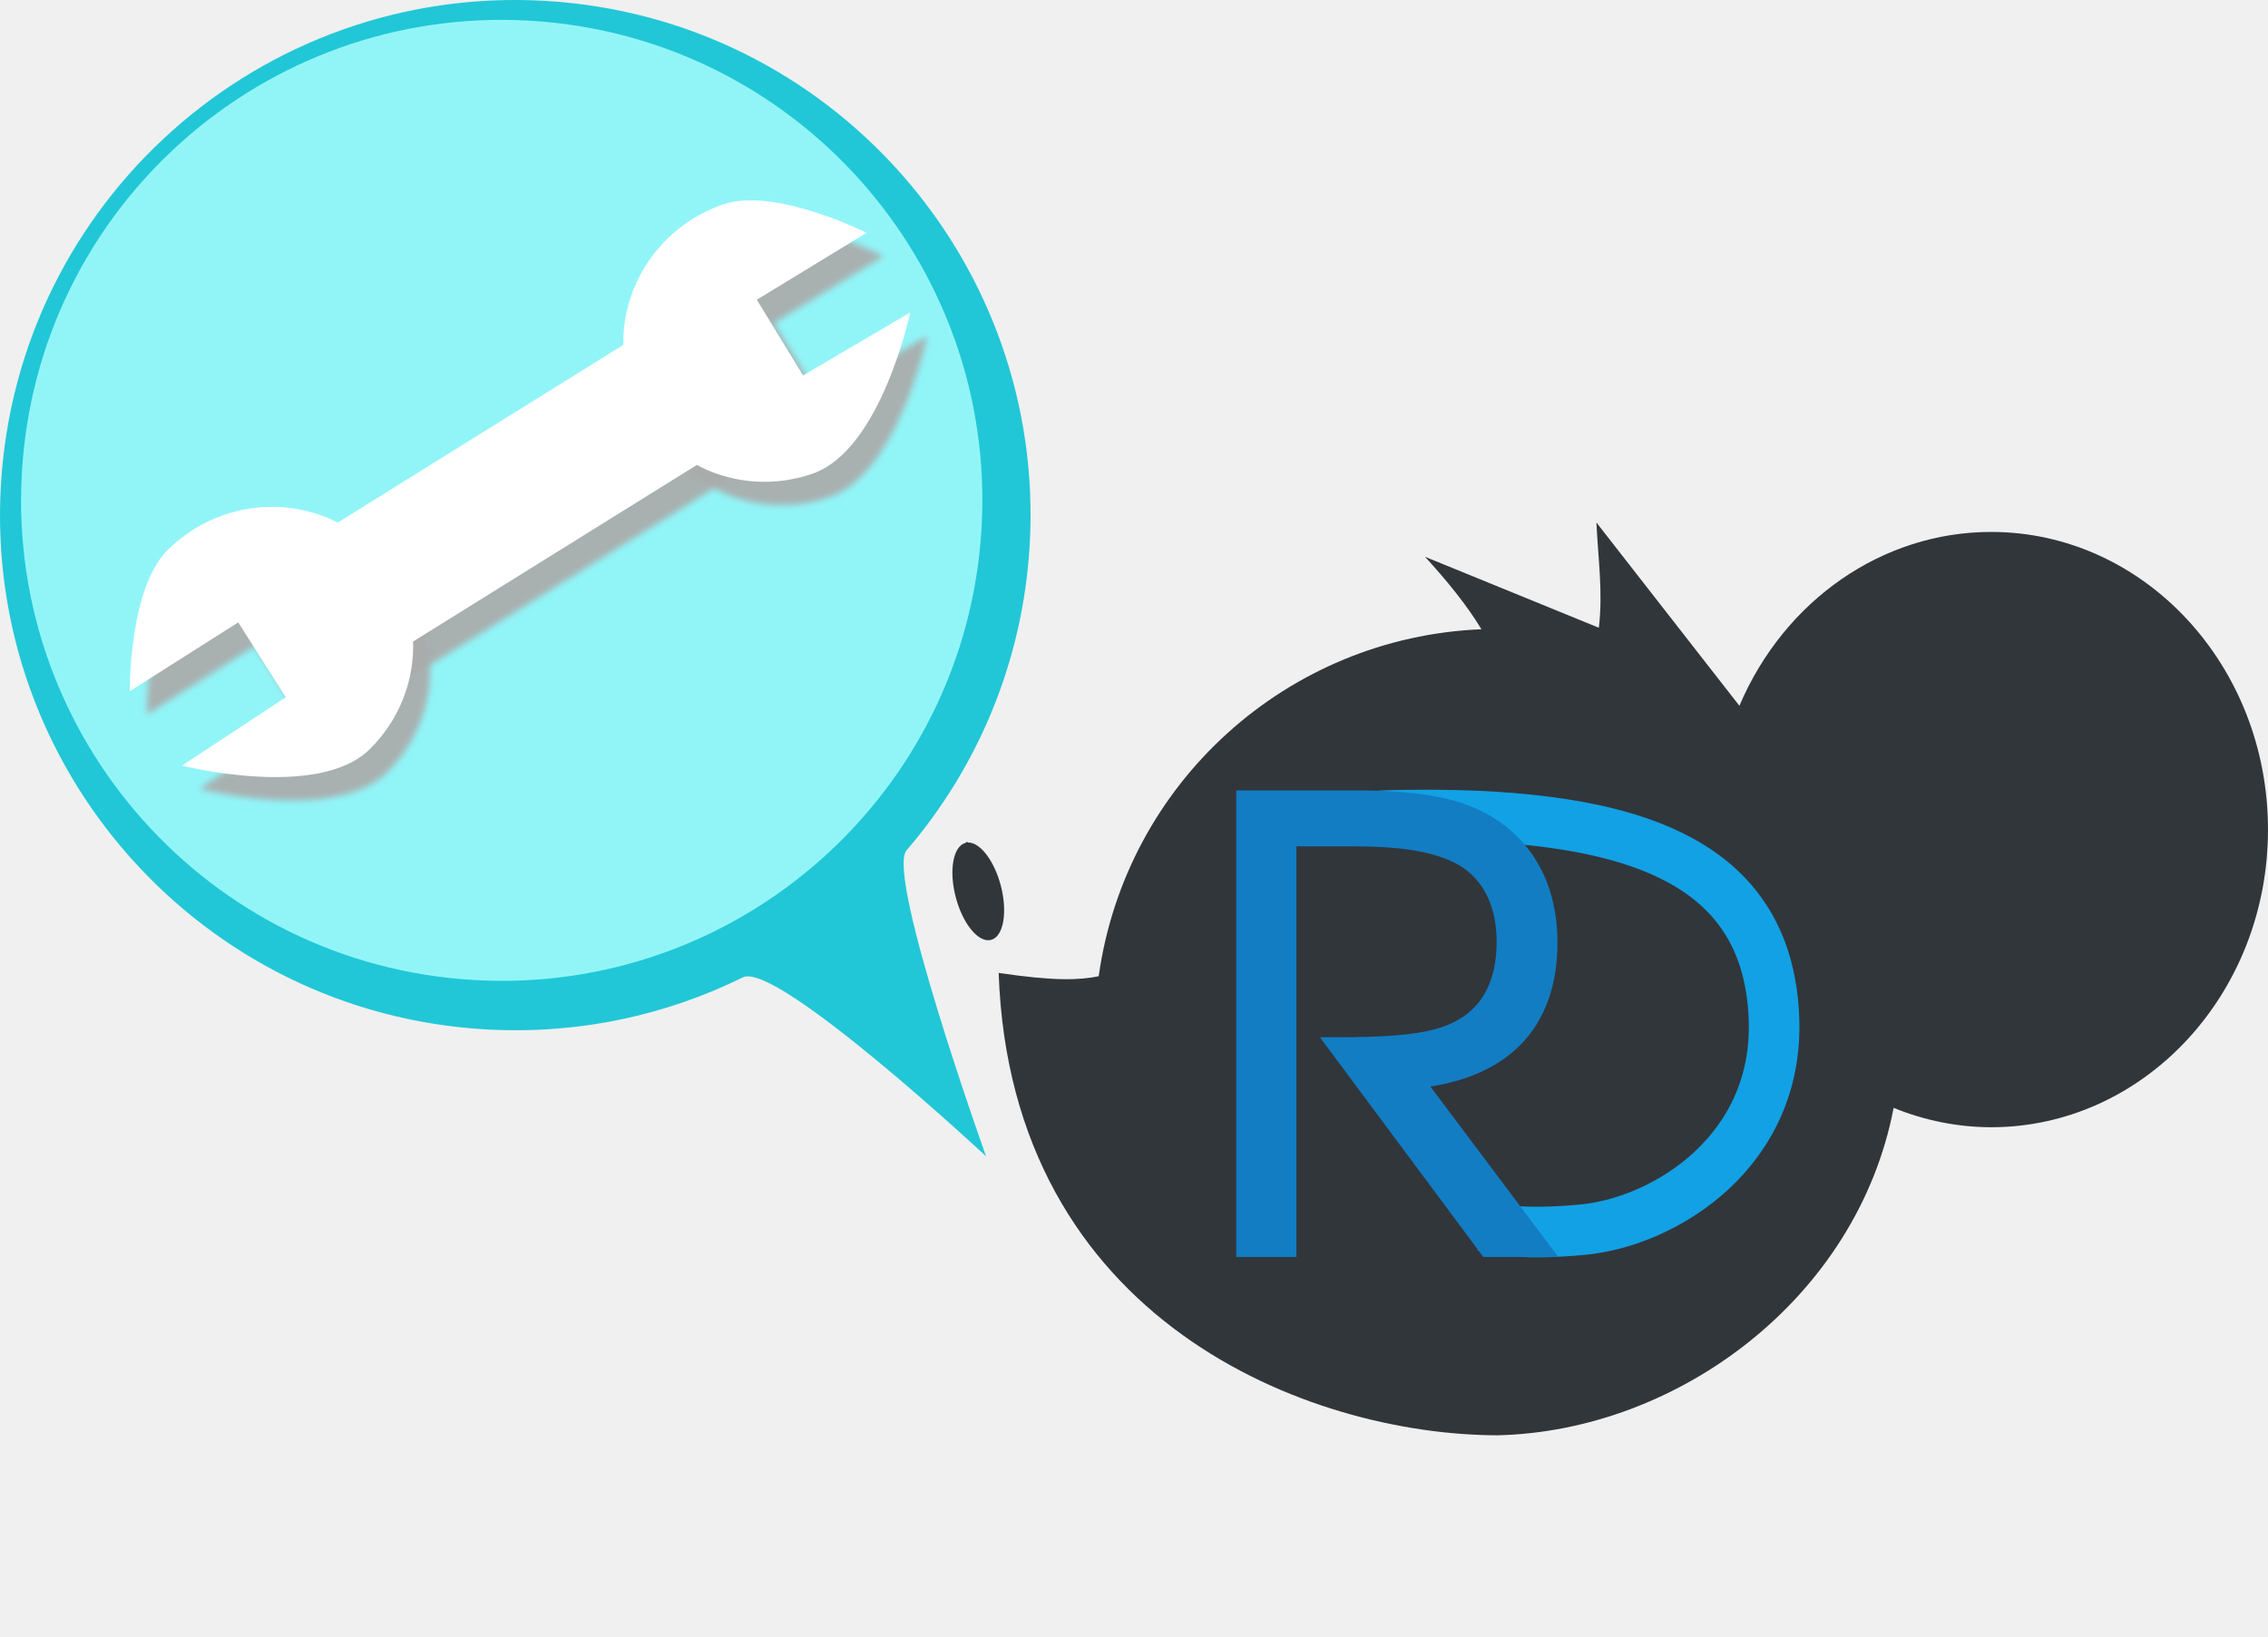
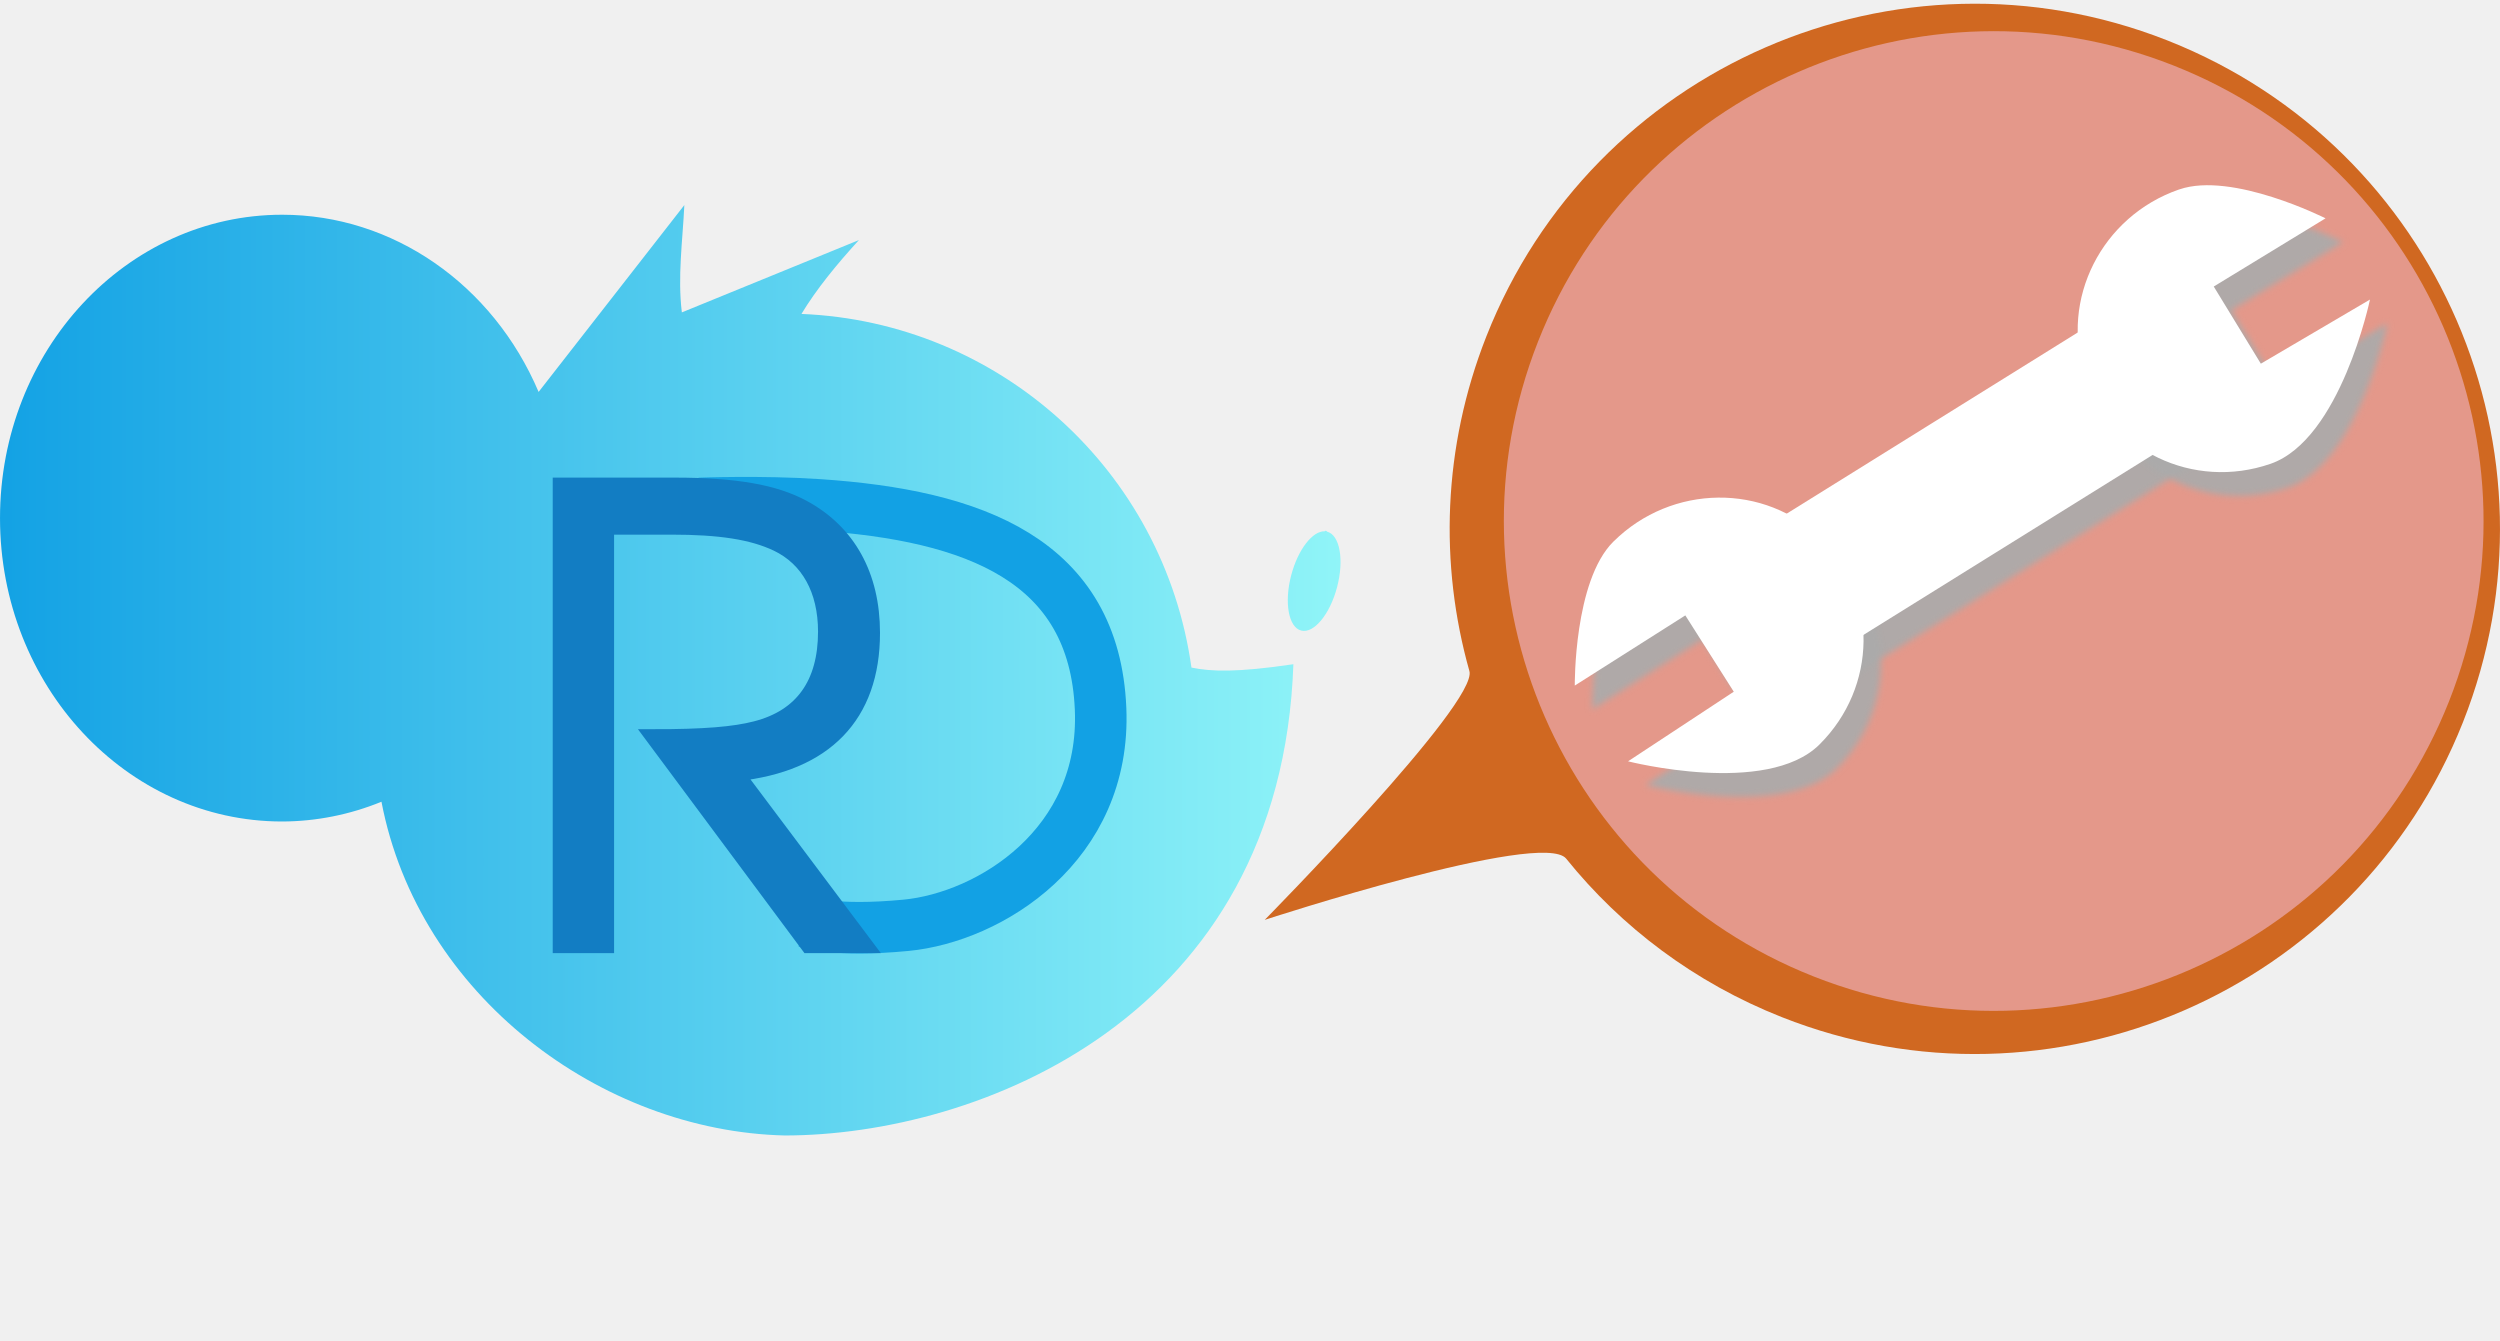
- <svg xmlns="http://www.w3.org/2000/svg" width="108.098mm" height="78.022mm" viewBox="0 0 108.098 78.022" version="1.1" id="svg5" xml:space="preserve">
+ <svg xmlns="http://www.w3.org/2000/svg" xmlns:xlink="http://www.w3.org/1999/xlink" width="116.941mm" height="62.706mm" viewBox="0 0 116.941 62.706" version="1.1" id="svg5" xml:space="preserve">
  <defs id="defs2">
+     <linearGradient id="linearGradient1141">
+       <stop style="stop-color:#91f5f8;stop-opacity:1;" offset="0" id="stop1137" />
+       <stop style="stop-color:#12a1e4;stop-opacity:1;" offset="1" id="stop1139" />
+     </linearGradient>
    <filter style="color-interpolation-filters:sRGB" id="filter35612" x="-0.01" y="-0.014" width="1.02" height="1.028">
      <feGaussianBlur stdDeviation="0.158" id="feGaussianBlur35614" />
    </filter>
+     <linearGradient xlink:href="#linearGradient1141" id="linearGradient3190" gradientUnits="userSpaceOnUse" x1="25.054" y1="15.834" x2="52.534" y2="15.834" />
  </defs>
-   <g id="layer1" transform="translate(-2.709525,-186.8684)">
-     <g id="g1348" transform="translate(-101.8541,-2.779558)">
-       <g id="g1169" transform="translate(-27.16824,168.7374)">
-         <g id="g1159" transform="matrix(2.322434,0,0,2.322434,118.3804,30.22549)">
-           <rect ry="0" rx="0" y="2.584" x="25.294" height="27" width="27" id="rect1155" style="opacity:1;fill:none;fill-opacity:1;stroke:none;stroke-width:1.688;stroke-miterlimit:4;stroke-dasharray:none;stroke-opacity:1" />
-           <path id="path1157" d="m 38.511,6.716 c 0.034,0.72 0.138,1.44 0.05,2.16 L 34.994,7.419 c 0.454,0.496 0.858,0.992 1.158,1.488 -3.978,0.162 -7.299,3.148 -7.855,7.123 -0.396,0.081 -0.907,0.102 -2.053,-0.068 0.249,7.154 6.38,9.487 10.241,9.492 3.707,-0.087 7.38,-2.822 8.126,-6.722 0.639,0.261 1.316,0.396 1.999,0.398 3.139,0 5.684,-2.736 5.684,-6.11 9e-6,-3.375 -2.545,-6.111 -5.684,-6.111 -2.224,0 -4.241,1.398 -5.164,3.569 L 38.511,6.715 Z M 25.61,13.274 c -0.016,0 -0.032,0 -0.047,0.019 -0.255,0.068 -0.344,0.568 -0.199,1.117 0.145,0.55 0.469,0.941 0.724,0.874 0.255,-0.066 0.344,-0.568 0.199,-1.118 -0.135,-0.511 -0.428,-0.892 -0.677,-0.881 z" style="color:#000000;display:inline;overflow:visible;visibility:visible;opacity:1;fill:#31363b;fill-opacity:1;fill-rule:nonzero;stroke:none;stroke-width:1.555;stroke-linecap:square;stroke-linejoin:miter;stroke-miterlimit:4;stroke-dasharray:none;stroke-opacity:1;marker:none;enable-background:accumulate" />
+   <g id="layer1" transform="translate(-16.82972,-198.6613)">
+     <g id="g3546" transform="translate(-37.33866,-6.957864)">
+       <g id="g3214" transform="translate(27.45652,9.189586)">
+         <g id="g3100" transform="matrix(0.3046659,0.04498932,-0.04498932,0.3046659,648.0088,139.3598)">
+           <path id="path3096" style="fill:#d06821;fill-opacity:1;stroke:none;stroke-width:4.058;stroke-linejoin:round" d="m -1642.212,435.995 c -42.876,-9.937 -85.696,16.742 -95.673,59.609 -4.109,17.654 -2.007,35.303 4.88,50.658 2.057,4.587 -25.235,41.924 -25.235,41.924 0,0 39.708,-19.798 43.939,-15.887 9.801,9.059 22.013,15.778 35.937,19.032 42.858,10.016 85.727,-16.585 95.782,-59.434 10.055,-42.849 -16.506,-85.742 -59.346,-95.836" />
+           <path style="fill:#e8a3a0;fill-opacity:0.824;stroke:none;stroke-width:4.933;stroke-linecap:butt;stroke-linejoin:round;stroke-dasharray:none;stroke-opacity:1" id="path3098" d="m 1640.761,439.62 a 74.383,74.383 0 0 1 89.241,55.602 74.383,74.383 0 0 1 -55.52,89.292 74.383,74.383 0 0 1 -89.343,-55.438 74.383,74.383 0 0 1 55.357,-89.394" transform="scale(-1,1)" />
        </g>
-         <g id="g1167" transform="matrix(0.3079697,0,0,0.3079697,416.3791,-104.9923)">
-           <path style="fill:none;fill-opacity:1;stroke:#12a1e4;stroke-width:7.827;stroke-linecap:butt;stroke-dasharray:none;stroke-opacity:1" d="m -710.649,535.103 c 0,0 9.303,-0.372 18.02,0.209 23.748,1.583 41.94,8.393 42.897,30.983 0.878,20.719 -16.842,31.659 -29.553,32.88 -10.897,1.046 -14.967,-0.469 -14.967,-0.469" id="path1161" />
-           <text xml:space="preserve" style="font-size:94.599px;font-family:UnDinaru;-inkscape-font-specification:'UnDinaru, Normal';fill:#127dc3;fill-opacity:1;stroke:#127dc3;stroke-width:2.319;stroke-linecap:round;stroke-opacity:1" x="-738.973" y="602.245" id="text1165">
-             <tspan id="tspan1163" style="font-style:normal;font-variant:normal;font-weight:normal;font-stretch:normal;font-size:94.599px;font-family:'URW Gothic';-inkscape-font-specification:'URW Gothic, Normal';font-variant-ligatures:normal;font-variant-caps:normal;font-variant-numeric:normal;font-variant-east-asian:normal;fill:#127dc3;fill-opacity:1;stroke:#127dc3;stroke-width:2.319;stroke-opacity:1" x="-738.973" y="602.245">R</tspan>
-           </text>
+         <g id="g3122" style="fill:#aaaaaa;fill-opacity:0.92;filter:url(#filter35612)" transform="translate(56.3438,5.372161)">
+           <rect style="fill:#aaaaaa;fill-opacity:0.92;stroke:none;stroke-width:0.602;stroke-linecap:butt;stroke-linejoin:round;stroke-dasharray:none;stroke-opacity:1" id="rect3116" width="22.341" height="6.713" x="-71.461" y="212.483" ry="0.226" transform="rotate(-31.90076)" />
+           <path id="path3118" style="fill:#aaaaaa;fill-opacity:0.92;stroke:none;stroke-width:0.68;stroke-linejoin:round" d="m 46.67,217.492 c 2.718,-2.683 7.072,-2.732 9.726,-0.107 2.655,2.624 2.607,6.928 -0.107,9.616 -2.463,2.44 -8.949,0.782 -8.949,0.782 l 4.945,-3.256 -2.266,-3.57 -5.171,3.283 c 0,0 -0.049,-4.889 1.803,-6.731" />
+           <path id="path3120" style="fill:#aaaaaa;fill-opacity:0.92;stroke:none;stroke-width:0.68;stroke-linejoin:round" d="m 73.106,201.037 c -3.608,1.254 -5.573,5.139 -4.39,8.68 1.183,3.54 5.066,5.398 8.676,4.15 3.277,-1.133 4.653,-7.684 4.653,-7.684 l -5.105,3 -2.203,-3.609 5.229,-3.19 c 0,0 -4.365,-2.203 -6.835,-1.354" />
+         </g>
+         <g id="g3130" transform="translate(55.52623,4.258267)">
+           <rect style="fill:#ffffff;fill-opacity:1;stroke:none;stroke-width:0.602;stroke-linecap:butt;stroke-linejoin:round;stroke-dasharray:none;stroke-opacity:1" id="rect3124" width="22.341" height="6.713" x="-71.461" y="212.483" ry="0.226" transform="rotate(-31.90076)" />
+           <path id="path3126" style="fill:#ffffff;fill-opacity:1;stroke:none;stroke-width:0.68;stroke-linejoin:round" d="m 46.67,217.492 c 2.718,-2.683 7.072,-2.732 9.726,-0.107 2.655,2.624 2.607,6.928 -0.107,9.616 -2.463,2.44 -8.949,0.782 -8.949,0.782 l 4.945,-3.256 -2.266,-3.57 -5.171,3.283 c 0,0 -0.049,-4.889 1.803,-6.731" />
+           <path id="path3128" style="fill:#ffffff;fill-opacity:1;stroke:none;stroke-width:0.68;stroke-linejoin:round" d="m 73.106,201.037 c -3.608,1.254 -5.573,5.139 -4.39,8.68 1.183,3.54 5.066,5.398 8.676,4.15 3.277,-1.133 4.653,-7.684 4.653,-7.684 l -5.105,3 -2.203,-3.609 5.229,-3.19 c 0,0 -4.365,-2.203 -6.835,-1.354" />
        </g>
      </g>
-       <g id="g1325">
-         <g id="g1181" transform="matrix(0.2953151,0.08737489,-0.08737489,0.2953151,631.1678,211.3003)">
-           <path id="path1177" style="fill:#21c7d6;fill-opacity:1;stroke:none;stroke-width:4.058;stroke-linejoin:round" d="m -1578.517,393.868 c 42.876,-9.937 85.696,16.742 95.673,59.609 4.109,17.654 2.007,35.303 -4.88,50.658 -2.057,4.587 25.235,41.924 25.235,41.924 0,0 -39.708,-19.798 -43.939,-15.887 -9.801,9.059 -22.013,15.778 -35.937,19.032 -42.858,10.016 -85.727,-16.585 -95.782,-59.434 -10.055,-42.849 16.506,-85.742 59.346,-95.836" />
-           <path id="path1179" style="fill:#a9ffff;fill-opacity:0.824;stroke-width:4.933;stroke-linejoin:round" d="m -1579.968,397.493 a 74.383,74.383 0 0 1 89.241,55.602 74.383,74.383 0 0 1 -55.52,89.292 74.383,74.383 0 0 1 -89.343,-55.438 74.383,74.383 0 0 1 55.357,-89.394" />
+       <g id="g3188" transform="translate(24.28244,184.3697)">
+         <g id="g3178" transform="matrix(-2.322434,0,0,2.322434,151.3358,15.24808)" style="stroke:none;stroke-width:1;stroke-dasharray:none">
+           <path id="path3174" style="opacity:1;fill:none;stroke:none;stroke-width:1;stroke-dasharray:none" d="m 25.294,2.584 h 27 V 29.584 h -27 z" />
+           <path id="path3176" d="m 38.511,6.716 c 0.034,0.72 0.138,1.44 0.05,2.16 L 34.994,7.419 c 0.454,0.496 0.858,0.992 1.158,1.488 -3.978,0.162 -7.299,3.148 -7.855,7.123 -0.396,0.081 -0.907,0.102 -2.053,-0.068 0.249,7.154 6.38,9.487 10.241,9.492 3.707,-0.087 7.38,-2.822 8.126,-6.722 0.639,0.261 1.316,0.396 1.999,0.398 3.139,0 5.684,-2.736 5.684,-6.11 9e-6,-3.375 -2.545,-6.111 -5.684,-6.111 -2.224,0 -4.241,1.398 -5.164,3.569 L 38.511,6.715 Z M 25.61,13.274 c -0.016,0 -0.032,0 -0.047,0.019 -0.255,0.068 -0.344,0.568 -0.199,1.117 0.145,0.55 0.469,0.941 0.724,0.874 0.255,-0.066 0.344,-0.568 0.199,-1.118 -0.135,-0.511 -0.428,-0.892 -0.677,-0.881 z" style="color:#000000;display:inline;overflow:visible;visibility:visible;opacity:1;fill:url(#linearGradient3190);fill-opacity:1;fill-rule:nonzero;stroke:none;stroke-width:1;stroke-linecap:square;stroke-linejoin:miter;stroke-miterlimit:4;stroke-dasharray:none;stroke-opacity:1;marker:none;enable-background:accumulate" />
        </g>
-         <g id="g1311" transform="translate(-48.44385,56.35529)">
-           <g id="g1273" style="fill:#aaaaaa;fill-opacity:0.92;filter:url(#filter35612)" transform="translate(115.1608,-56.87709)">
-             <rect style="fill:#aaaaaa;fill-opacity:0.92;stroke:none;stroke-width:0.602;stroke-linecap:butt;stroke-linejoin:round;stroke-dasharray:none;stroke-opacity:1" id="rect1267" width="22.341" height="6.713" x="-71.461" y="212.483" ry="0.226" transform="rotate(-31.90076)" />
-             <path id="path1269" style="fill:#aaaaaa;fill-opacity:0.92;stroke:none;stroke-width:0.68;stroke-linejoin:round" d="m 46.67,217.492 c 2.718,-2.683 7.072,-2.732 9.726,-0.107 2.655,2.624 2.607,6.928 -0.107,9.616 -2.463,2.44 -8.949,0.782 -8.949,0.782 l 4.945,-3.256 -2.266,-3.57 -5.171,3.283 c 0,0 -0.049,-4.889 1.803,-6.731" />
-             <path id="path1271" style="fill:#aaaaaa;fill-opacity:0.92;stroke:none;stroke-width:0.68;stroke-linejoin:round" d="m 73.106,201.037 c -3.608,1.254 -5.573,5.139 -4.39,8.68 1.183,3.54 5.066,5.398 8.676,4.15 3.277,-1.133 4.653,-7.684 4.653,-7.684 l -5.105,3 -2.203,-3.609 5.229,-3.19 c 0,0 -4.365,-2.203 -6.835,-1.354" />
-           </g>
-           <g id="g1281" transform="translate(114.3433,-57.99098)">
-             <rect style="fill:#ffffff;fill-opacity:1;stroke:none;stroke-width:0.602;stroke-linecap:butt;stroke-linejoin:round;stroke-dasharray:none;stroke-opacity:1" id="rect1275" width="22.341" height="6.713" x="-71.461" y="212.483" ry="0.226" transform="rotate(-31.90076)" />
-             <path id="path1277" style="fill:#ffffff;fill-opacity:1;stroke:none;stroke-width:0.68;stroke-linejoin:round" d="m 46.67,217.492 c 2.718,-2.683 7.072,-2.732 9.726,-0.107 2.655,2.624 2.607,6.928 -0.107,9.616 -2.463,2.44 -8.949,0.782 -8.949,0.782 l 4.945,-3.256 -2.266,-3.57 -5.171,3.283 c 0,0 -0.049,-4.889 1.803,-6.731" />
-             <path id="path1279" style="fill:#ffffff;fill-opacity:1;stroke:none;stroke-width:0.68;stroke-linejoin:round" d="m 73.106,201.037 c -3.608,1.254 -5.573,5.139 -4.39,8.68 1.183,3.54 5.066,5.398 8.676,4.15 3.277,-1.133 4.653,-7.684 4.653,-7.684 l -5.105,3 -2.203,-3.609 5.229,-3.19 c 0,0 -4.365,-2.203 -6.835,-1.354" />
-           </g>
+         <g id="g3186" transform="matrix(0.3079697,0,0,0.3079697,281.4651,-119.9963)">
+           <path style="fill:none;fill-opacity:1;stroke:#12a1e4;stroke-width:7.827;stroke-linecap:butt;stroke-dasharray:none;stroke-opacity:1" d="m -710.649,535.103 c 0,0 9.303,-0.372 18.02,0.209 23.748,1.583 41.94,8.393 42.897,30.983 0.878,20.719 -16.842,31.659 -29.553,32.88 -10.897,1.046 -14.967,-0.469 -14.967,-0.469" id="path3180" />
+           <text xml:space="preserve" style="font-size:94.599px;font-family:UnDinaru;-inkscape-font-specification:'UnDinaru, Normal';fill:#127dc3;fill-opacity:1;stroke:#127dc3;stroke-width:2.319;stroke-linecap:round;stroke-opacity:1" x="-738.973" y="602.245" id="text3184">
+             <tspan id="tspan3182" style="font-style:normal;font-variant:normal;font-weight:normal;font-stretch:normal;font-size:94.599px;font-family:'URW Gothic';-inkscape-font-specification:'URW Gothic, Normal';font-variant-ligatures:normal;font-variant-caps:normal;font-variant-numeric:normal;font-variant-east-asian:normal;fill:#127dc3;fill-opacity:1;stroke:#127dc3;stroke-width:2.319;stroke-opacity:1" x="-738.973" y="602.245">R</tspan>
+           </text>
        </g>
      </g>
    </g>
  </g>
  <style id="style342">.st0{fill:#ffbc00}.st1{fill:#fff}</style>
</svg>
